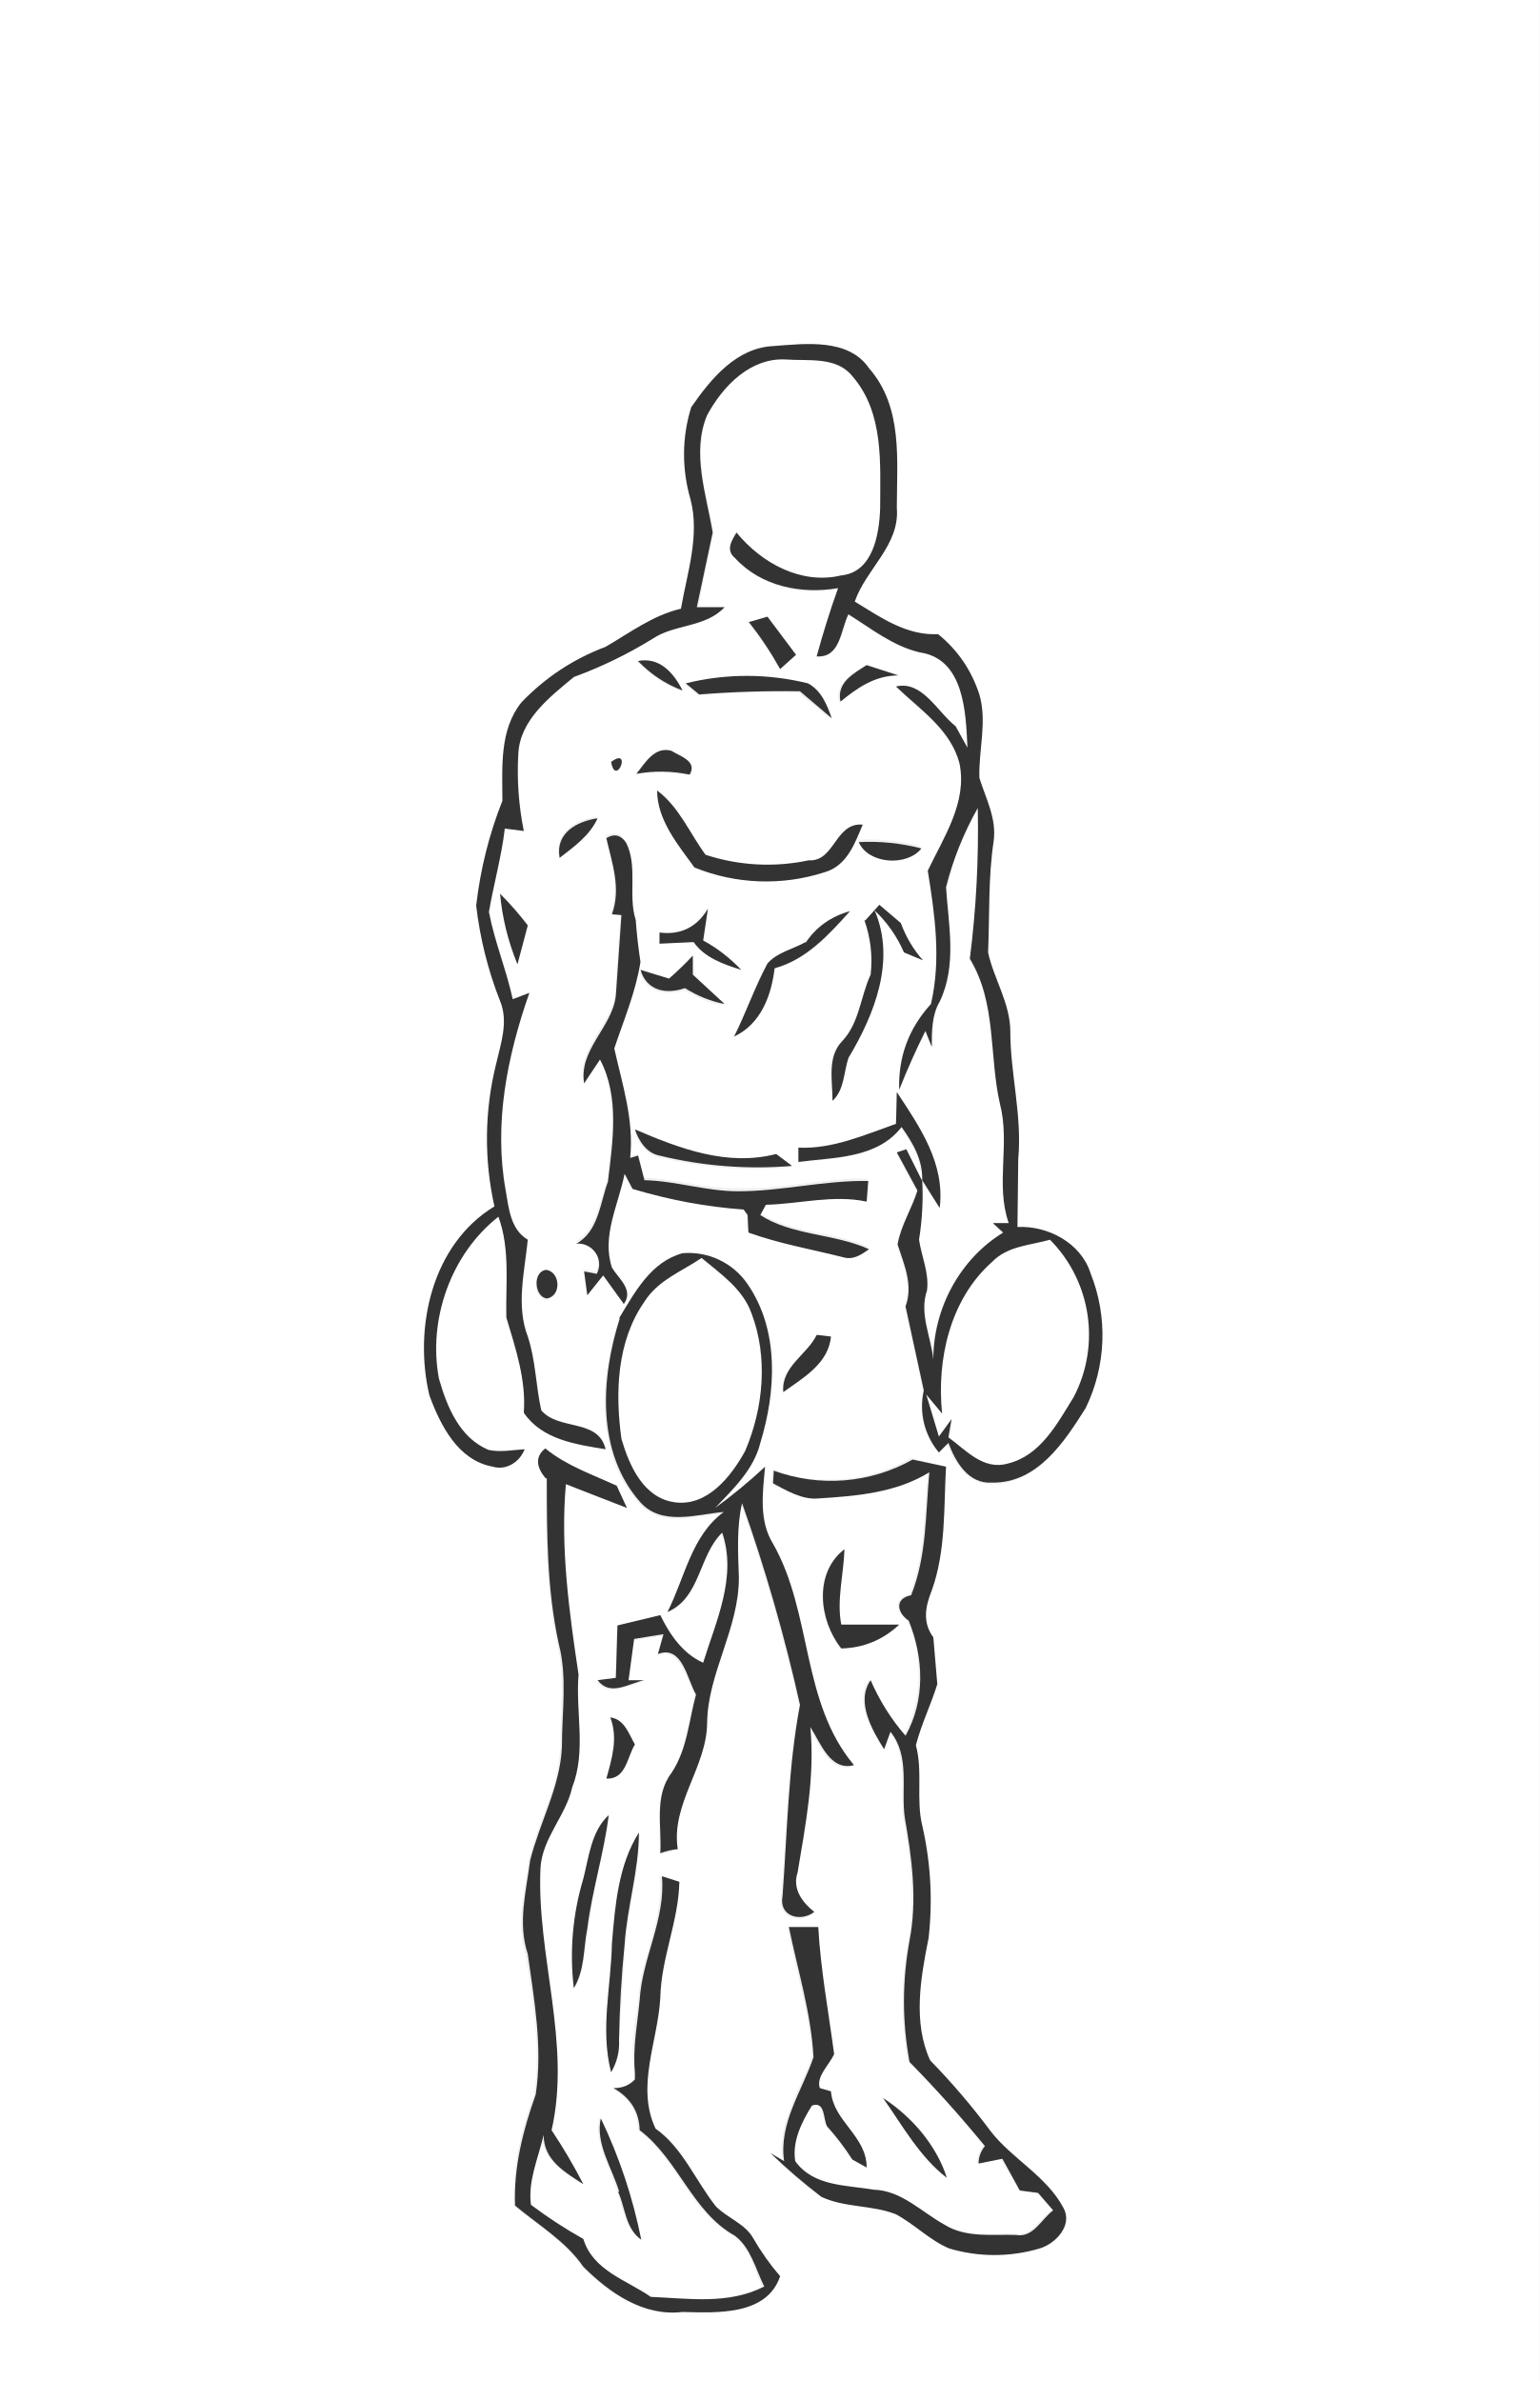
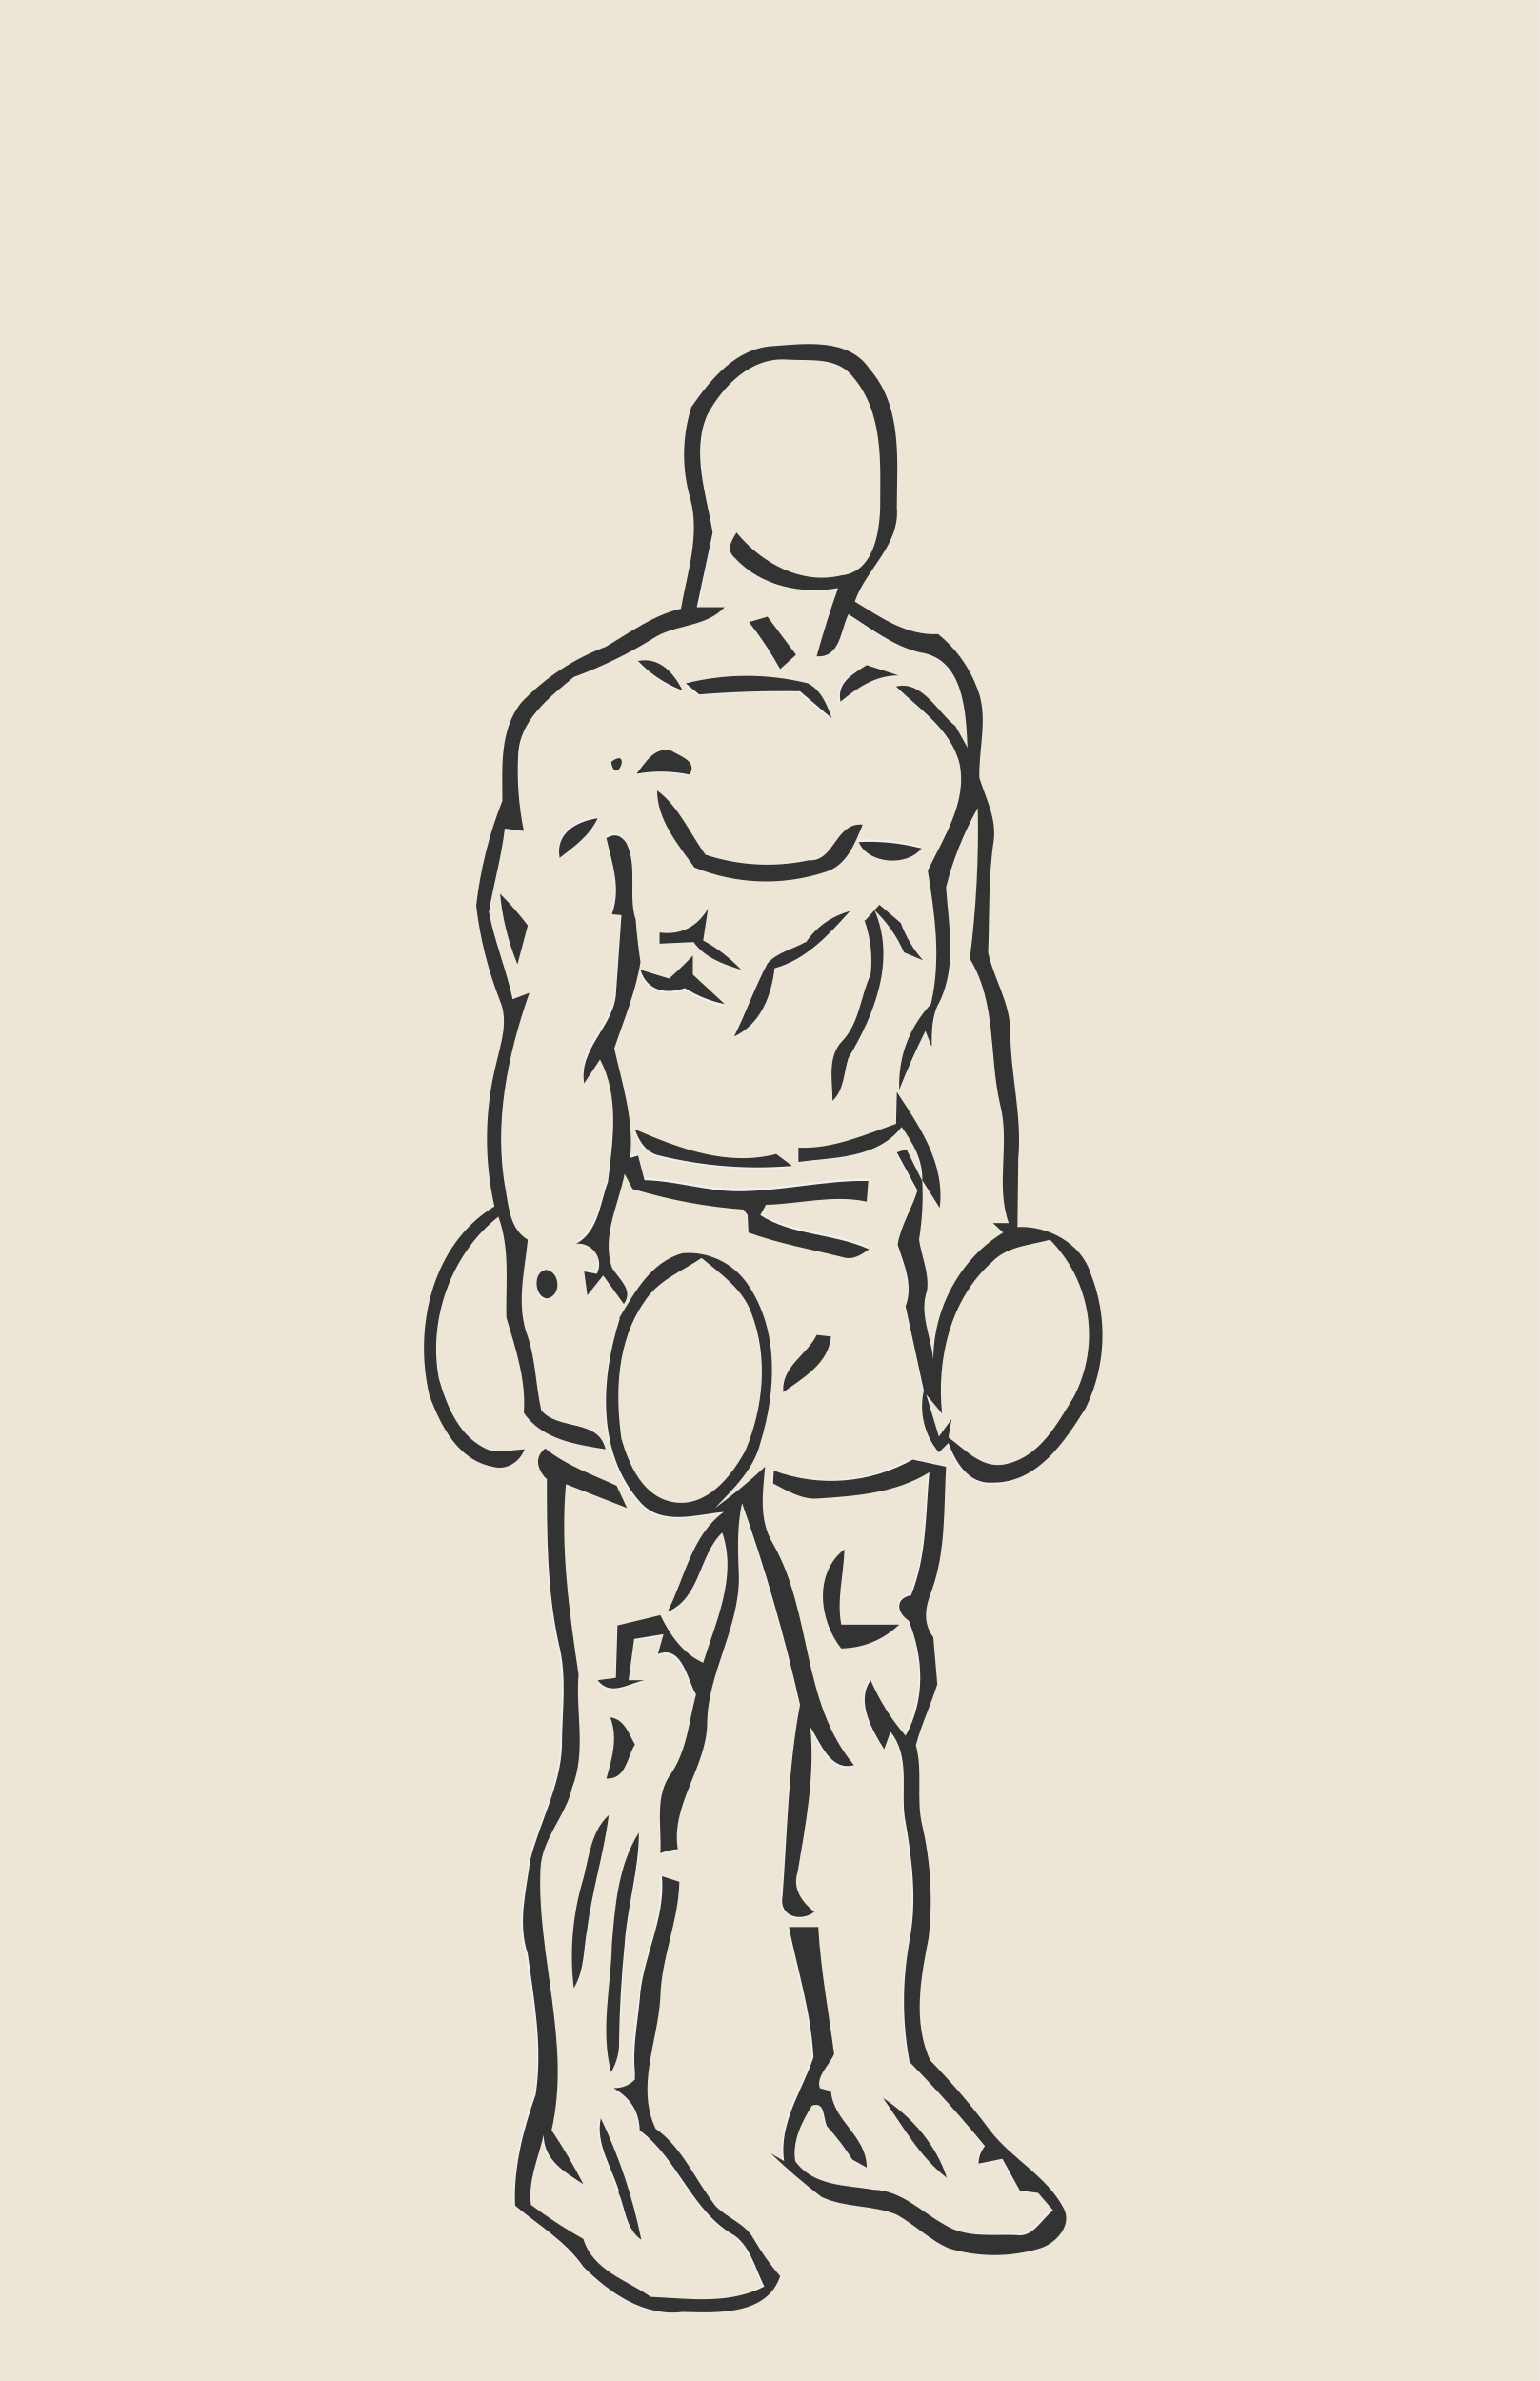
<svg xmlns="http://www.w3.org/2000/svg" width="194pt" height="400" viewBox="0 0 194 300">
-   <g fill="#FFF">
+   <g fill="#EDE6D6">
    <path d="M0 0h194v300H0zm97.5 43.6c-4.7.2-7.9 4-10.4 7.7-1.4 3.7-1 7.8 0 11.6 1 4.6-.5 9.2-1.3 13.8-3.4.9-6.4 3-9.4 4.8q-6.2 2.3-10.7 7c-2.8 3.5-2.4 8.2-2.3 12.4A49 49 0 0 0 60 114a44 44 0 0 0 3 12c1.1 2.7.1 5.5-.5 8.1a39 39 0 0 0-.1 18c-8 4.7-10.2 15.2-8.2 23.7 1.3 3.8 3.5 8.2 7.9 9 1.7.5 3.4-.6 4-2.2-1.5 0-3 .4-4.5.1-3.7-1.5-5.3-5.5-6.2-9a21 21 0 0 1 7.5-20.4c1.4 4.1.8 8.5.9 12.7 1.3 4 2.5 7.9 2.2 12 2.4 3.4 6.6 4 10.4 4.6-1-4-6-2.4-8.2-4.9-.6-3-.7-6.3-1.7-9.3-1.5-4-.4-8.1 0-12.2-2.2-1.3-2.4-4-2.8-6.3a49 49 0 0 1 3-24.8l-2 .7c-.9-3.6-2.4-7.2-3-10.9.5-3.5 1.5-7 2-10.5l2.3.3a38 38 0 0 1-.6-9.7c0-4.3 3.9-7.2 7-9.7q5-2 9.8-4.8c2.8-1.9 6.7-1.4 9-4H88l1.9-9.4c-.8-4.8-2.7-10-.7-14.9 2-3.6 5.5-7.2 10-7 2.8.3 6.4-.3 8.4 2.2 3.9 4.6 3.4 11 3.4 16.6-.1 3.3-.8 8.1-5 8.5-5 1.2-10-1.5-13.2-5.3-.6 1-1.4 2.2-.1 3.2 3.2 3.6 8.3 4.6 12.9 3.8q-1.6 4.2-2.7 8.6c3 .2 3-3.2 4-5.3 2.9 1.9 5.6 4 9 4.7 5.6 1 5.8 7.7 6 12q-.8-1.2-1.4-2.7c-2.4-1.7-4.3-5.7-7.7-5 3 3 7 5.5 8.1 9.8 1 4.9-2 9.3-4 13.5.9 5.6 1.7 11.2.4 16.8q-4.2 4.7-4 10.8 1.5-3.8 3.3-7.4l.9 2c0-2 0-4 .9-5.7 2.3-4.6 1-9.6.8-14.4q1.3-5.3 4-10 .2 9.6-1 19c3.4 5.6 2.4 12.2 3.8 18.3 1.3 5-.6 10.2 1.2 15H125l1.3 1.2a19 19 0 0 0-8.8 16c-.3-3-1.8-5.8-.8-8.7.3-2.2-.7-4.3-1-6.4q.7-3.7.4-7.5l2.2 3.4c.7-5.4-2.5-10.1-5.4-14.5l-.1 4c-4 1.4-8 3.2-12.3 3v1.8c4.5-.6 9.9-.4 13-4.4a12 12 0 0 1 2.7 6.8l-2.1-4-1.2.4 2.6 4.8c-.7 2.3-2.1 4.4-2.5 6.8.8 2.5 2 5.1 1 7.8l2.3 10.6q-.8 4.3 2 7.8l1-1.1c1 2.3 2.7 5.1 5.6 5 5.7 0 9.1-5.2 11.8-9.5a21 21 0 0 0 .6-17c-1.2-3.8-5.4-6-9.2-5.8q0-4.4.2-8.7c.4-5.4-1.1-10.6-1-16-.1-3.5-2.2-6.6-3-10 .3-4.6.1-9.3.8-14 .4-2.8-1-5.3-1.8-8-.1-3.4 1-7 0-10.4Q121.8 83 118 80c-4 .2-7.2-2.2-10.5-4 1.4-4.2 5.7-7.2 5.3-12 0-5.8.8-12.7-3.3-17.6-2.7-3.8-8-3.1-12-2.8m-3.3 34.8a45 45 0 0 1 4 5.8l2-1.7-3.6-4.8zm-14 5c1.7 1.5 3.5 3 5.7 3.7-1-2.2-2.9-4.2-5.6-3.7m25.4 5.1c2.1-1.7 4.4-3.3 7.2-3.3l-3.9-1.3c-1.7 1-3.8 2.1-3.3 4.6m-19.5-2.3 1.7 1.4q6.3-.5 12.6-.4l4.1 3.4c-.6-1.7-1.3-3.5-3-4.4q-7.6-1.9-15.4 0M80 97.6q3.3-.6 6.7.1c1-1.7-1.2-2.4-2.3-3-2.1-.6-3.3 1.5-4.4 2.9M77 96c.6 3.3 2.7-2 0 0m5.8 3.6c0 3.8 2.6 6.8 4.7 9.7a24 24 0 0 0 16.3.6c2.8-.8 4-3.6 4.9-6-3.5-.3-3.5 4.7-6.8 4.5a25 25 0 0 1-13-.7c-2-2.7-3.3-6-6.1-8m-12.4 8.1c1.9-1.3 3.8-2.7 4.8-4.9-2.7.4-5.3 1.9-4.8 5m5.9-2.6c.7 3.1 1.8 6.3.7 9.6h1.2l-.7 10.2c-.4 4-4.7 6.8-4 11l2-2.9c2.5 4.7 1.6 10.4 1 15.4-1 2.7-1.2 6.3-4 7.8 2-.3 3.5 1.7 2.6 3.8l-1.6-.3.4 3 2-2.5 2.6 3.6c1.3-1.8-.7-3.2-1.6-4.6-1.2-4 .9-7.9 1.7-11.8l1 2c4.6 1.2 9.3 2.3 14 2.5l.5.7.1 2.2c3.9 1.4 8 2.1 12 3 1.1.5 2.2-.2 3.2-.9-4.4-2-9.6-1.7-13.7-4.3l.7-1.3c4.2-.1 8.5-1.3 12.7-.4l.2-2.6c-5.5-.1-11 1.4-16.4 1.2-4 .1-7.8-1.2-11.8-1.3l-.7-3-1.2.2c.6-4.7-.9-9.3-1.9-13.8 1.2-3.6 2.7-7.1 3.3-10.9q-.4-2.6-.6-5.3c-1-3.1.3-6.7-1.2-9.7q-1-1.4-2.5-.6m31.8.5c1.2 2.9 6.1 3 7.9.8q-3.9-1-7.9-.8M63 112.6q.4 4.5 2.2 8.9l1.3-5q-1.6-2-3.5-4m24.3.8q.8.7 0 0M109 116q1.1 3.3.8 6.8c-1.4 2.8-1.5 6-3.7 8.4-2 2-1.2 5-1.2 7.5 1.6-1.4 1.4-3.6 2-5.4 3.2-5.5 6-12.3 3.3-18.5q2.4 2.2 3.7 5.2l2.4 1q-1.8-2.1-2.8-4.7l-2.7-2.2zm-19.9-1.5q-2 3.5-6.1 3v1.4l4.4-.2c1.4 2 3.7 2.8 5.9 3.5a23 23 0 0 0-4.8-3.8zm12.3 4.4c-1.6.8-3.6 1.2-4.8 2.6-1.6 3-2.7 6.1-4.2 9.2 3.4-1.6 4.7-5.2 5-8.6 4.1-1 7-4.1 9.6-7.1a9 9 0 0 0-5.6 3.9m-17.2 4.6-3.6-1c.8 2.6 3.3 3 5.6 2.3 1.6.8 3.2 1.7 5 1.9q-1.8-2-4-3.7v-2.4q-1.4 1.5-3 2.9m-4.3 19c.5 1.5 1.5 3 3.1 3.3a52 52 0 0 0 16.7 1.3l-2-1.5c-6.2 1.6-12.2-.7-17.8-3.1m-2 23.8c-2.4 7.5-3 17 2.7 23.2 2.7 3 7 1.5 10.5 1.2-4 3-5 8.3-7 12.6 4-1.8 3.9-7.1 6.8-10 1.9 5.6-.8 11.2-2.4 16.5a12 12 0 0 1-5.4-6.1l-5.4 1.3-.2 6.6-2.3.3c1.6 2.1 3.9.4 5.9 0h-2l.7-5.2 3.7-.6-.7 2.5c3-1.2 3.7 3.3 4.8 5.1-1 3.3-1.1 7-3.1 9.9-2.2 2.9-1.2 6.7-1.4 10 .5 0 1.6-.3 2.2-.5-1-5.6 3.8-10.3 3.7-15.8.1-6.4 4-12 4-18.3 0-3.1-.3-6.3.4-9.4a220 220 0 0 1 7.3 25.4c-1.5 8-1.6 16-2.3 24-.4 2.7 2.4 3.4 4.1 2.1-1.5-1.2-2.8-2.9-2-5 1-6 2.1-12.1 1.5-18.3 1.3 2 2.4 5.6 5.5 4.8-6.7-8-5.2-19.1-10.2-27.9-1.8-3-1.3-6.4-1-9.7q-3 2.9-6.3 5.2c2.3-2.4 4.9-4.8 5.7-8.2 2-6.5 2.4-14.2-1.6-20-1.7-2.8-5-4-8.1-3.9-4 1-6 5-8 8.2m-9.2-2.5c1.8-.3 1.7-3.4-.1-3.6-1.7.2-1.5 3.4.1 3.6m34 4.5c-1.3 2.5-4.5 4-4.2 7.1 2.5-1.7 5.7-3.5 6-7zm-34 18c0 6.9-.1 13.9 1.4 20.7 1 4.3.4 8.7.4 13-.2 5.1-2.8 9.6-4 14.4-.5 4-1.6 8-.4 11.8.9 5.8 2 11.8 1.1 17.7a37 37 0 0 0-2.6 14c3 2.5 6.4 4.5 8.6 7.7 3.3 3.3 7.6 6.3 12.5 5.7 4.3.1 10.6.5 12.3-4.5a35 35 0 0 1-3.4-4.7c-1-2-3.2-2.6-4.7-4.1-2.5-3.3-4.2-7.4-7.6-9.8-2.5-5.3.2-11 .6-16.5.1-5 2.3-9.6 2.4-14.6l-2.3-.7c.6 5.4-2.4 10.3-2.7 15.6-.4 3-1 6-.5 9.1v.9q-1.1 1.2-2.8 1.1 3.2 1.8 3.3 5.3c4.9 3.7 6.5 10.3 12 13.3 2 1.5 2.6 4.2 3.6 6.4-4.4 2.3-9.4 1.5-14.2 1.4-3-2.2-7.3-3.4-8.5-7.3q-3.4-2-6.6-4.4c-.3-3 1-5.9 1.6-8.8 0 3.2 2.7 4.7 5 6.2q-1.8-3.5-4-6.8c2.5-11-1.9-22-1.5-33 .3-3.8 3.3-6.6 4.1-10.2 1.7-4.6.4-9.5.8-14.3-1.2-7.9-2.3-16-1.6-24q3.7 1.6 7.7 3l-1-2.7c-3.2-1.4-6.4-2.5-9-4.7-1.5 1.1-1 2.5 0 3.8m28.5-1-.1 1.5c1.8 1 3.6 2 5.7 1.9 4.8-.3 9.8-.7 14-3.3-.5 5.2-.3 10.6-2.3 15.5-2 .4-1.8 2.1-.3 3.2a17 17 0 0 1-.4 14.6q-2.8-3.2-4.4-7.1c-1.9 2.7.2 6.3 1.7 8.7l.8-2.2c2.5 3.1 1.3 7.2 1.8 10.9.9 5 1.5 10.3.7 15.4q-1.5 7.7-.1 15.3 5 5 9.5 10.6-.7 1-.8 2.2l3-.5 2.2 3.9 2.3.3 2 2.2c-1.6 1-2.6 3.5-4.7 3-3 0-6.4.5-9.1-1.2-3-1.6-5.4-4.3-9-4.4-3.4-.5-7.5-.4-9.8-3.5-.4-2.6.8-5 2.1-7 1.7-.7 1.4 1.6 2 2.5q1.7 2 3.1 4.2l1.8 1c0-4-4.2-5.8-4.5-9.6l-1.4-.4c-.5-1.5 1.2-2.9 1.7-4.2-.6-5.4-1.6-10.7-1.9-16h-3.7c1 5.4 2.8 10.7 3.1 16.3-1.4 4.2-4.4 8.3-3.7 13l-1.7-1q3 3.1 6.4 5.6c3 1.4 6.4 1 9.4 2.2 2.4 1.2 4.3 3.3 6.7 4.3 3.7 1.2 7.8 1.1 11.4 0 2-.6 4.2-2.9 3-5-2-4.1-6.5-6.3-9.2-9.8q-3.6-4.6-7.6-8.9c-2.3-4.8-1.1-10.4-.2-15.4a42 42 0 0 0-.8-14.2c-.9-3.3 0-6.8-.8-10.1.6-2.6 1.9-5.1 2.7-7.7l-.5-6c-1.4-1.7-1-3.9-.2-5.8 1.8-5 1.5-10.4 1.8-15.6l-4.2-1a21 21 0 0 1-17.5 1.5m8.6 22.5q4.3-.1 7.3-3H106c-.7-3.1.3-6.3.4-9.5-4 3-3.2 9-.4 12.5m-29 8.7c.9 2.6.1 5.2-.6 7.7 2.4.1 2.5-2.7 3.5-4.3-.7-1.3-1.2-3-3-3.4m-3.3 20.3a34 34 0 0 0-1.2 13.8c1.4-2.2 1.2-5 1.7-7.5.6-4.8 2-9.5 2.6-14.3-2.1 2-2.4 5.3-3 8m3.5 8.2c0 5.4-1.5 10.8-.2 16.2a6 6 0 0 0 1-4l.8-12c.3-4.8 1.8-9.4 1.8-14.2-2.6 4.1-3 9.3-3.4 14m34.1 19.4c2.5 3.5 4.7 7.5 8.1 10.1a20 20 0 0 0-8-10M77.7 276c.8 2.1 1 4.7 2.9 6q-1.5-7.9-5.1-15.2c-.7 3.3 1.4 6.2 2.2 9.2" />
    <path d="M125 159c2-2 4.8-2 7.3-2.8a17 17 0 0 1 3 19.8c-2 3.4-4.2 7.4-8.3 8.4-3 .9-5.3-1.7-7.5-3.3l.4-2.3-1.6 2.2-1.5-5.3 2 2.4c-.8-6.8.9-14.4 6.2-19.1m-43.8 5c1.7-2.7 4.7-3.8 7.2-5.5 2.4 2 5.2 3.9 6.3 7a24 24 0 0 1-.8 17.3c-1.8 3.3-4.7 7-8.9 6.4-4-.4-5.7-4.5-6.7-8-.8-5.8-.6-12.2 3-17.2" />
  </g>
  <g fill="#333">
    <path d="M97.5 43.6c4-.3 9.4-1 12 2.8C113.8 51.3 113 58 113 64c.4 4.7-3.9 7.7-5.3 11.8 3.3 2 6.5 4.3 10.5 4.1q3.7 3 5.2 7.6c1 3.4-.1 7 0 10.5.8 2.6 2.2 5.1 1.8 8-.7 4.6-.5 9.3-.7 14 .7 3.3 2.8 6.4 2.8 10 0 5.3 1.5 10.5 1 16l-.1 8.6c3.8-.2 8 2 9.2 5.8a21 21 0 0 1-.6 17c-2.7 4.3-6.1 9.5-11.8 9.4-3 .2-4.6-2.6-5.5-5l-1.2 1.2a9 9 0 0 1-1.9-7.8l-2.3-10.6c1-2.7-.2-5.3-1-7.8.4-2.4 1.8-4.5 2.5-6.8l-2.6-4.8 1.2-.4 2 4c.1-2.7-1.2-4.8-2.6-6.8-3.1 4-8.5 3.8-13 4.4v-1.8c4.3.2 8.3-1.6 12.3-3l.1-4c2.9 4.4 6.1 9 5.4 14.6l-2.2-3.5q.2 3.7-.4 7.5c.3 2.1 1.3 4.2 1 6.4-1 2.9.5 5.8.8 8.7 0-6.5 3.4-12.7 8.8-16l-1.3-1.2h2c-1.7-4.8.2-10-1.1-15-1.4-6.1-.4-12.7-3.8-18.3q1.2-9.4 1-19-2.7 4.8-4 10c.3 4.7 1.4 9.8-.8 14.4-1 1.7-1 3.7-1 5.7l-.8-2q-1.8 3.6-3.3 7.4-.2-6.2 4-10.8c1.3-5.6.5-11.2-.4-16.8 2-4.2 5-8.6 4-13.5-1.1-4.3-5-6.8-8-9.7 3.3-.8 5.2 3.2 7.5 5l1.5 2.7c-.2-4.4-.4-11.2-6-12-3.4-.8-6.1-3-9-4.8-1 2-1 5.5-4 5.3q1.2-4.4 2.7-8.6c-4.6.8-9.7-.2-13-3.8-1.2-1-.4-2.2.2-3.2C96 71 101 73.7 106 72.5c4-.4 4.8-5.2 4.9-8.5 0-5.6.5-12-3.5-16.6-2-2.5-5.5-1.9-8.3-2.1-4.5-.3-8 3.3-10 7-2 4.7-.1 10 .7 14.8l-2 9.4h3.5c-2.4 2.6-6.3 2.1-9.1 4q-4.7 2.9-9.9 4.8c-3 2.5-6.8 5.4-7 9.7a38 38 0 0 0 .7 9.7l-2.4-.3c-.4 3.5-1.4 7-2 10.5.7 3.7 2.2 7.3 3 11l2.1-.8c-2.8 8-4.5 16.5-3 24.8.4 2.3.6 5 2.8 6.3-.4 4-1.5 8.3 0 12.2 1 3 1 6.2 1.7 9.3 2.2 2.6 7.2 1 8.1 4.9-3.7-.6-8-1.2-10.3-4.6.3-4.1-1-8-2.2-12-.1-4.2.5-8.6-1-12.7-6 4.7-8.9 13-7.5 20.4 1 3.5 2.6 7.5 6.3 9 1.5.3 3 0 4.5-.1-.6 1.6-2.3 2.7-4 2.2-4.4-.8-6.6-5.2-8-9-2-8.5.3-19 8.2-23.8a39 39 0 0 1 .2-17.9c.6-2.6 1.6-5.4.5-8a48 48 0 0 1-3-12q.8-6.9 3.3-13.2c0-4.2-.4-8.9 2.4-12.4q4.5-4.7 10.6-7c3.1-1.8 6-4 9.5-4.8.8-4.6 2.4-9.2 1.2-13.8a20 20 0 0 1 .1-11.6c2.5-3.6 5.7-7.5 10.4-7.7M125 159c-5.3 4.7-7 12.3-6.3 19.1l-2-2.4 1.6 5.3 1.6-2.2-.4 2.3c2.2 1.6 4.4 4.2 7.5 3.3 4.1-1 6.2-5 8.3-8.4a17 17 0 0 0-3-19.8c-2.5.7-5.4.8-7.3 2.8" />
    <path d="m94.3 78.4 2.4-.7 3.6 4.8-2 1.8a45 45 0 0 0-4-6m-14 5c2.8-.6 4.6 1.5 5.7 3.7q-3.2-1.2-5.6-3.7m25.5 5.1c-.5-2.4 1.6-3.5 3.3-4.6l4 1.3c-3 0-5.2 1.6-7.3 3.3m-19.5-2.3a32 32 0 0 1 15.4 0c1.7.9 2.4 2.7 3 4.4l-4-3.4q-6.4-.1-12.7.4zm-6.2 11.4c1.1-1.4 2.3-3.5 4.4-2.9 1.1.7 3.3 1.3 2.3 3q-3.4-.7-6.7-.1M77 96c2.7-2 .6 3.3 0 0m5.8 3.6c2.8 2.1 4.1 5.4 6.1 8.1a25 25 0 0 0 13 .7c3.3.2 3.3-4.8 6.8-4.5-1 2.4-2 5.2-4.8 6a24 24 0 0 1-16.4-.6c-2.1-2.9-4.7-6-4.7-9.7M70.5 108c-.5-3 2.1-4.5 4.8-4.9-1 2.2-3 3.6-4.8 5m5.9-2.5q1.5-.9 2.5.6c1.5 3 .2 6.6 1.2 9.7q.2 2.7.6 5.3c-.6 3.8-2.1 7.3-3.3 10.9 1 4.5 2.5 9 2 13.8l1-.3.8 3.1c4 .1 7.8 1.4 11.8 1.4 5.5 0 10.9-1.4 16.4-1.3l-.2 2.6c-4.2-.9-8.5.3-12.7.4l-.7 1.3c4 2.6 9.3 2.3 13.7 4.3-1 .7-2 1.4-3.3 1-4-1-8-1.7-11.9-3.1l-.1-2.2-.5-.7q-7-.5-14-2.6l-1-1.9c-.8 4-2.9 7.8-1.6 11.8.8 1.4 2.8 2.8 1.5 4.6l-2.6-3.6-2 2.5-.4-3 1.6.3c1-2-.7-4-2.6-3.8 2.8-1.5 3-5.1 4-7.8.6-5 1.5-10.7-1-15.4l-2 3c-.7-4.3 3.6-7.1 4-11.1l.7-10.1-1.2-.1c1.2-3.3 0-6.5-.7-9.6m31.8.5q4-.2 7.9.8c-1.8 2.3-6.7 2-7.9-.8M63 112.6q1.9 1.9 3.5 4l-1.3 4.9q-1.8-4.4-2.2-9m24.3.7q.8.7 0 0M109 116l1.8-2 2.7 2.3q1 2.7 2.8 4.7l-2.4-1q-1.3-3-3.7-5.3c2.7 6.3 0 13.1-3.3 18.6-.6 1.8-.5 4-2 5.4 0-2.6-.7-5.5 1.2-7.5 2.2-2.3 2.3-5.6 3.6-8.4q.4-3.5-.8-6.9" />
    <path d="m89.2 114.5-.6 4q2.6 1.4 4.8 3.7c-2.2-.7-4.6-1.5-6-3.5l-4.3.2v-1.4q4 .5 6.1-3m12.3 4.3q2-3 5.6-4c-2.7 3-5.5 6.1-9.5 7.2-.4 3.4-1.7 7-5.1 8.6 1.5-3 2.6-6.2 4.2-9.2 1.2-1.4 3.2-1.8 4.8-2.7m-17.2 4.6q1.6-1.4 3-2.9v2.4l4 3.7q-2.6-.5-5-2c-2.3.8-4.8.4-5.6-2.3zm-4.3 19c5.6 2.4 11.6 4.7 17.8 3.1l2 1.5a52 52 0 0 1-16.7-1.3c-1.6-.3-2.6-1.8-3.1-3.3m-2 23.8c2-3.3 4-7.1 8-8.2a9 9 0 0 1 8.2 3.9c4 5.8 3.6 13.5 1.6 20-.8 3.3-3.4 5.8-5.7 8.2q3.3-2.4 6.3-5.2c-.3 3.3-.8 6.8 1 9.7 5 8.8 3.5 19.9 10.2 27.9-3 .8-4.2-2.8-5.5-4.8.6 6.2-.6 12.3-1.6 18.3-.7 2.1.6 3.8 2.1 5-1.7 1.3-4.5.6-4-2 .6-8 .7-16.2 2.2-24.1a220 220 0 0 0-7.3-25.4c-.7 3-.5 6.3-.4 9.4 0 6.4-3.9 12-4 18.2 0 5.6-4.6 10.3-3.7 16-.6 0-1.7.3-2.2.5.2-3.4-.8-7.2 1.4-10.1 2-3 2.2-6.6 3.1-9.9-1.1-1.8-1.7-6.3-4.8-5.1l.7-2.5-3.7.6-.7 5.2h2c-2 .4-4.3 2.1-5.9 0l2.3-.3.2-6.6 5.4-1.3c1.2 2.5 2.9 4.9 5.4 6 1.6-5.2 4.3-10.8 2.4-16.4-3 2.9-2.7 8.2-6.9 10 2.2-4.3 3-9.6 7.1-12.6-3.4.3-7.8 1.8-10.5-1.2-5.6-6.3-5-15.7-2.6-23.2m3.1-2.1c-3.5 5-3.7 11.5-2.9 17.3 1 3.4 2.8 7.5 6.8 8s7-3.2 8.8-6.5c2.3-5.4 2.9-11.8.8-17.3-1.1-3.1-3.9-5-6.3-7-2.5 1.7-5.5 2.8-7.2 5.5m-12.3-.4c-1.6-.2-1.8-3.4-.1-3.6 1.8.2 2 3.3.1 3.6" />
    <path d="m103 168.2 1.7.2c-.3 3.4-3.5 5.2-6 7-.3-3.2 3-4.7 4.2-7.2m-34.2 18c-1-1.2-1.4-2.6 0-3.7 2.7 2.2 6 3.3 9 4.7L79 190l-7.7-3c-.7 8 .4 16 1.6 24-.4 4.7 1 9.6-.8 14.2-.8 3.6-3.8 6.4-4 10.2-.5 11 3.9 22 1.4 33q2.2 3.3 4 6.8c-2.3-1.5-5-3-5-6.2-.7 3-2 5.8-1.6 8.8q3.2 2.4 6.6 4.3c1.2 4 5.5 5.2 8.5 7.3 4.8.2 9.8 1 14.3-1.3-1.1-2.2-1.7-4.9-3.7-6.4-5.4-3-7.1-9.6-12-13.3q-.1-3.5-3.3-5.3 1.7 0 2.7-1.1v-.9c-.3-3 .3-6 .6-9.1.3-5.3 3.3-10.2 2.8-15.6l2.2.7c-.1 5-2.3 9.6-2.4 14.6-.3 5.5-3.1 11.2-.6 16.5 3.4 2.4 5 6.5 7.6 9.8 1.5 1.5 3.7 2.2 4.7 4q1.5 2.6 3.4 4.8c-1.7 5-8 4.6-12.3 4.5-4.9.6-9.2-2.4-12.5-5.7-2.2-3.2-5.6-5.2-8.6-7.7-.2-4.8 1-9.5 2.6-14 .9-6-.2-11.9-1-17.7-1.3-3.9-.2-7.9.3-11.8 1.2-4.8 3.8-9.3 4-14.3 0-4.4.7-8.8-.4-13-1.5-6.9-1.5-13.9-1.5-20.8m28.6-1a21 21 0 0 0 17.5-1.4l4.2.9c-.3 5.2 0 10.6-1.8 15.6-.8 2-1.2 4 .2 5.9l.5 5.9c-.8 2.6-2 5-2.7 7.7.9 3.3 0 6.8.8 10.1a42 42 0 0 1 .8 14.2c-1 5-2 10.6.2 15.4q4.1 4.2 7.6 8.9c2.7 3.5 7.1 5.7 9.2 9.7 1.2 2.2-1 4.5-3 5.1a20 20 0 0 1-11.4 0c-2.4-1-4.3-3-6.7-4.3-3-1.2-6.4-.8-9.4-2.2q-3.4-2.6-6.4-5.5l1.7 1c-.7-4.8 2.3-8.9 3.7-13.1-.3-5.6-2-11-3.1-16.4h3.7c.3 5.4 1.3 10.7 2 16-.6 1.4-2.3 2.8-1.8 4.3l1.4.4c.3 3.8 4.5 5.6 4.5 9.6l-1.8-1q-1.4-2.2-3.2-4.2c-.5-1-.2-3.2-1.9-2.6-1.3 2.1-2.5 4.5-2.1 7 2.3 3.2 6.4 3 9.9 3.6 3.5.1 6 2.8 8.9 4.4 2.7 1.7 6 1.2 9 1.3 2.2.4 3.2-2 4.7-3.1l-1.9-2.2-2.3-.3-2.2-4-3 .6q0-1.2.8-2.2-4.5-5.5-9.5-10.6-1.4-7.6 0-15.3c1-5.1.3-10.4-.6-15.5-.5-3.6.7-7.7-1.8-10.8l-.8 2.2c-1.5-2.4-3.6-6-1.7-8.7q1.7 3.9 4.4 7c2.5-4.5 2.3-9.8.4-14.5-1.5-1-1.8-2.8.3-3.2 2-5 1.8-10.3 2.3-15.5-4.2 2.6-9.2 3-14 3.3-2 .2-4-1-5.7-1.9z" />
    <path d="M106 207.7c-2.8-3.5-3.5-9.5.4-12.5-.1 3.2-1 6.4-.4 9.5h7.3q-3.1 2.9-7.3 3m-29 8.7c1.7.3 2.2 2 3 3.4-1 1.6-1.1 4.4-3.6 4.3.7-2.5 1.5-5.1.5-7.7m-3.4 20.3c.7-2.7 1-6 3.2-8-.6 4.8-2.1 9.5-2.7 14.3-.5 2.5-.3 5.2-1.7 7.5a34 34 0 0 1 1.2-13.8m3.6 8.2c.4-4.8.8-9.9 3.4-14 0 4.8-1.5 9.4-1.8 14.1q-.6 6-.7 12.1.1 2.1-1 4c-1.4-5.4 0-10.8.1-16.2m34.1 19.4c3.7 2.4 6.8 6 8.1 10.1-3.4-2.6-5.6-6.6-8-10M78 276.1c-.9-3-3-6-2.3-9.2q3.5 7.3 5.1 15.3c-2-1.4-2-4-2.9-6" />
  </g>
</svg>
